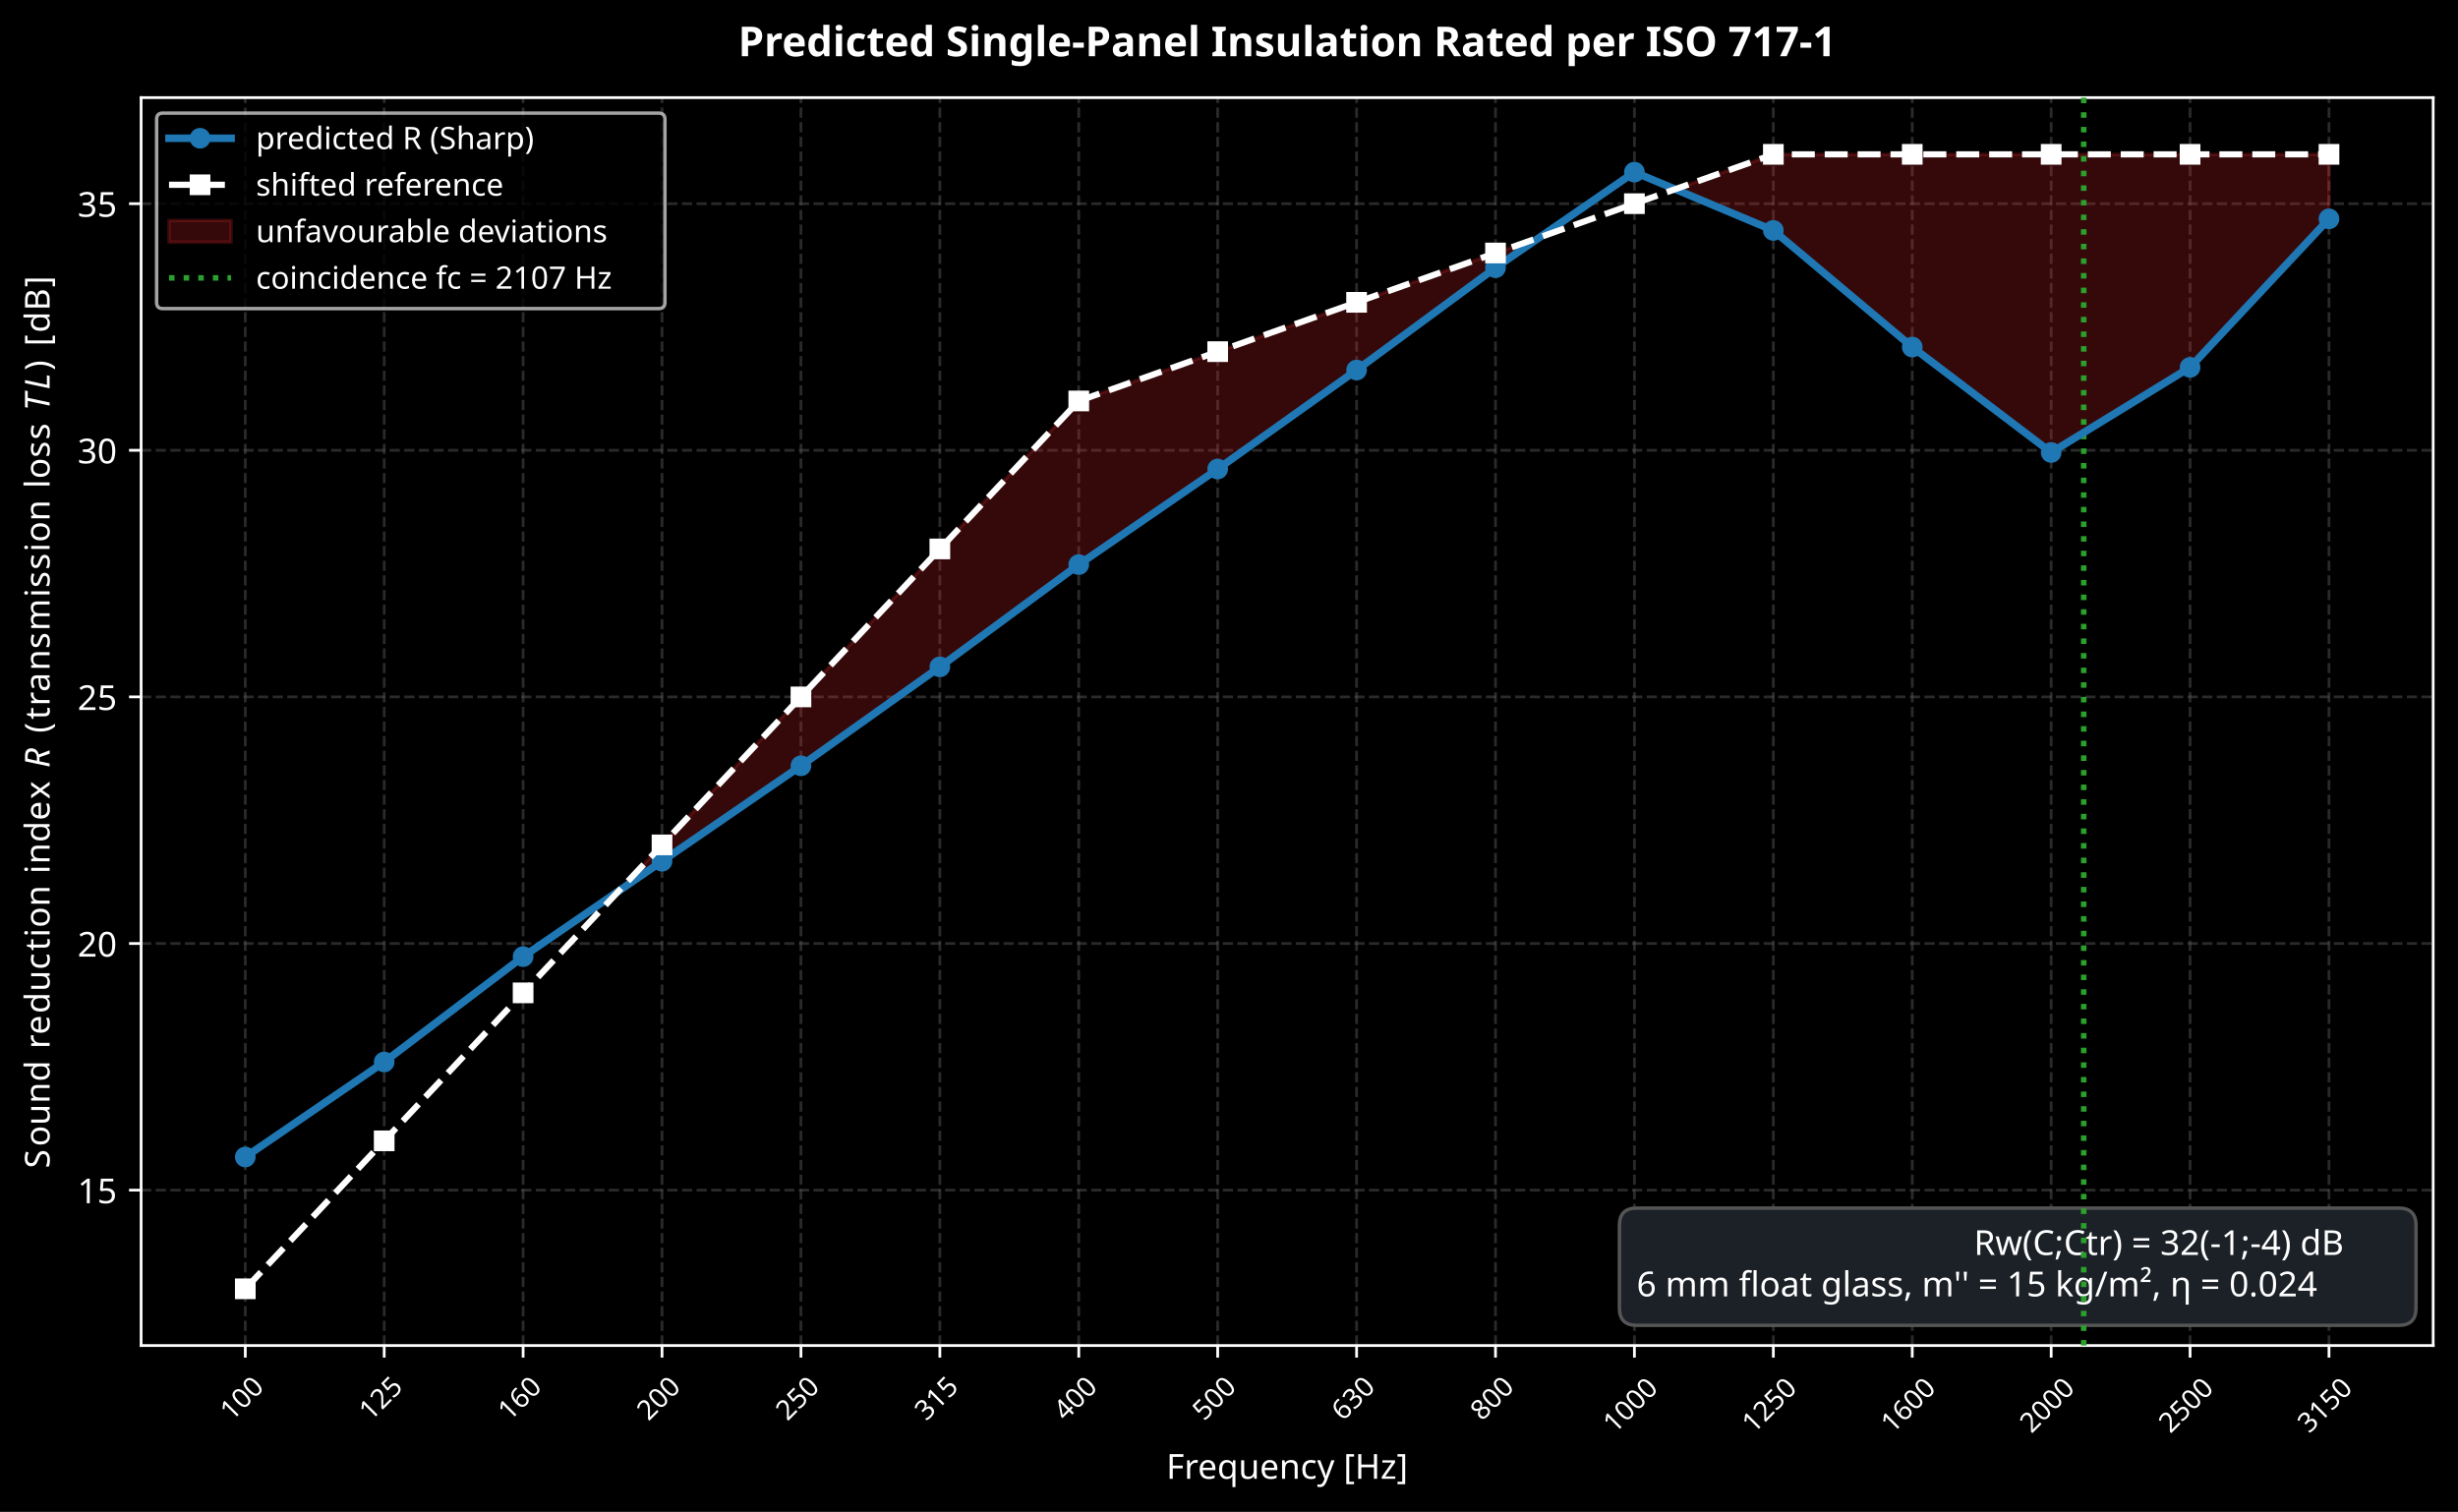
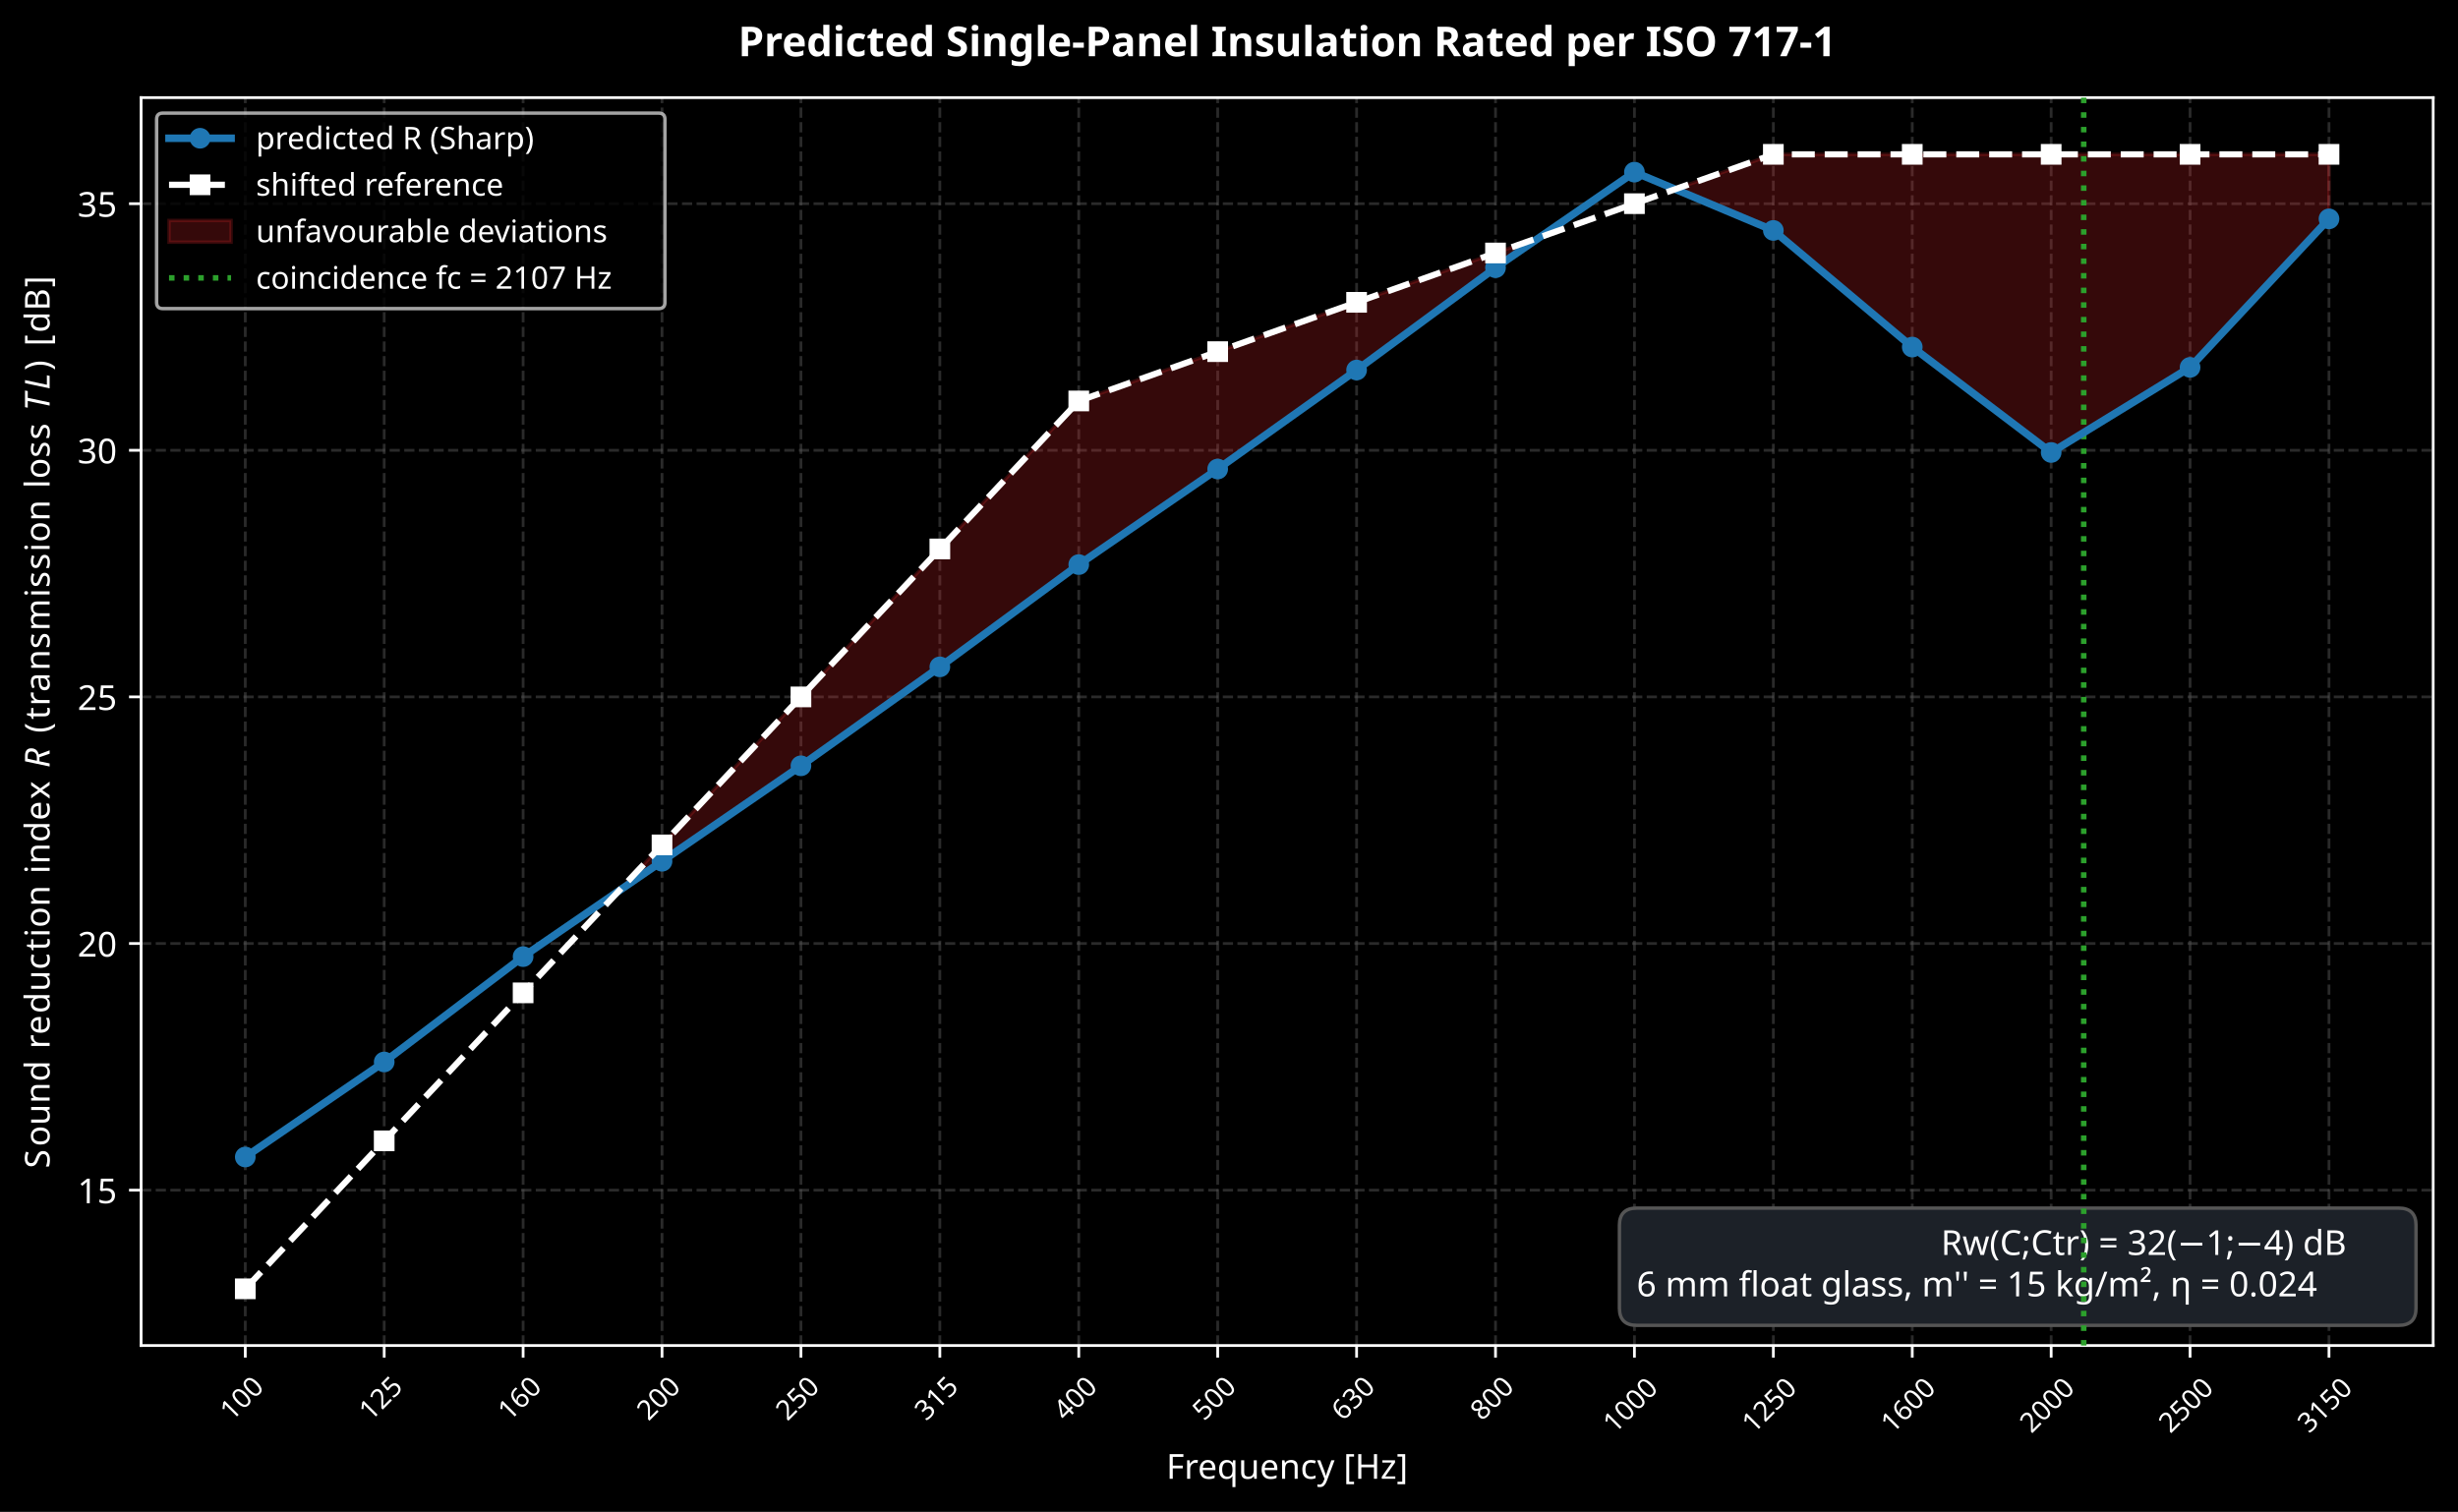
<svg xmlns="http://www.w3.org/2000/svg" xmlns:xlink="http://www.w3.org/1999/xlink" width="712.965pt" height="438.579pt" viewBox="0 0 712.965 438.579" version="1.1">
  <defs>
    <style type="text/css">*{stroke-linejoin: round; stroke-linecap: butt}</style>
  </defs>
  <g id="figure_1">
    <g id="patch_1">
      <path d="M 0 438.579  L 712.965 438.579  L 712.965 0  L 0 0  z " />
    </g>
    <g id="axes_1">
      <g id="patch_2">
        <path d="M 40.927 390.325  L 705.765 390.325  L 705.765 28.318  L 40.927 28.318  z " />
      </g>
      <g id="matplotlib.axis_1">
        <g id="xtick_1">
          <g id="line2d_1">
            <path d="M 71.147 390.325  L 71.147 28.318  " clip-path="url(#p4236f9f71f)" style="fill: none; stroke-dasharray: 2.96,1.28; stroke-dashoffset: 0; stroke: #555555; stroke-opacity: 0.5; stroke-width: 0.8" />
          </g>
          <g id="line2d_2">
            <defs>
              <path id="m8d14ee1197" d="M 0 0  L 0 3.5  " style="stroke: #ffffff; stroke-width: 0.8" />
            </defs>
            <g>
              <use xlink:href="#m8d14ee1197" x="71.147" y="390.325" style="fill: #ffffff; stroke: #ffffff; stroke-width: 0.8" />
            </g>
          </g>
          <g id="text_1">
            <text style="font-size: 8px; font-family: sans-serif; fill: #ffffff" transform="translate(67.21793 412.4202) rotate(-45)">100</text>
          </g>
        </g>
        <g id="xtick_2">
          <g id="line2d_3">
            <path d="M 111.44 390.325  L 111.44 28.318  " clip-path="url(#p4236f9f71f)" style="fill: none; stroke-dasharray: 2.96,1.28; stroke-dashoffset: 0; stroke: #555555; stroke-opacity: 0.5; stroke-width: 0.8" />
          </g>
          <g id="line2d_4">
            <g>
              <use xlink:href="#m8d14ee1197" x="111.44" y="390.325" style="fill: #ffffff; stroke: #ffffff; stroke-width: 0.8" />
            </g>
          </g>
          <g id="text_2">
            <text style="font-size: 8px; font-family: sans-serif; fill: #ffffff" transform="translate(107.5111 412.4202) rotate(-45)">125</text>
          </g>
        </g>
        <g id="xtick_3">
          <g id="line2d_5">
            <path d="M 151.734 390.325  L 151.734 28.318  " clip-path="url(#p4236f9f71f)" style="fill: none; stroke-dasharray: 2.96,1.28; stroke-dashoffset: 0; stroke: #555555; stroke-opacity: 0.5; stroke-width: 0.8" />
          </g>
          <g id="line2d_6">
            <g>
              <use xlink:href="#m8d14ee1197" x="151.734" y="390.325" style="fill: #ffffff; stroke: #ffffff; stroke-width: 0.8" />
            </g>
          </g>
          <g id="text_3">
            <text style="font-size: 8px; font-family: sans-serif; fill: #ffffff" transform="translate(147.8043 412.4202) rotate(-45)">160</text>
          </g>
        </g>
        <g id="xtick_4">
          <g id="line2d_7">
            <path d="M 192.027 390.325  L 192.027 28.318  " clip-path="url(#p4236f9f71f)" style="fill: none; stroke-dasharray: 2.96,1.28; stroke-dashoffset: 0; stroke: #555555; stroke-opacity: 0.5; stroke-width: 0.8" />
          </g>
          <g id="line2d_8">
            <g>
              <use xlink:href="#m8d14ee1197" x="192.027" y="390.325" style="fill: #ffffff; stroke: #ffffff; stroke-width: 0.8" />
            </g>
          </g>
          <g id="text_4">
            <text style="font-size: 8px; font-family: sans-serif; fill: #ffffff" transform="translate(188.0975 412.4202) rotate(-45)">200</text>
          </g>
        </g>
        <g id="xtick_5">
          <g id="line2d_9">
            <path d="M 232.32 390.325  L 232.32 28.318  " clip-path="url(#p4236f9f71f)" style="fill: none; stroke-dasharray: 2.96,1.28; stroke-dashoffset: 0; stroke: #555555; stroke-opacity: 0.5; stroke-width: 0.8" />
          </g>
          <g id="line2d_10">
            <g>
              <use xlink:href="#m8d14ee1197" x="232.32" y="390.325" style="fill: #ffffff; stroke: #ffffff; stroke-width: 0.8" />
            </g>
          </g>
          <g id="text_5">
            <text style="font-size: 8px; font-family: sans-serif; fill: #ffffff" transform="translate(228.3907 412.4202) rotate(-45)">250</text>
          </g>
        </g>
        <g id="xtick_6">
          <g id="line2d_11">
            <path d="M 272.613 390.325  L 272.613 28.318  " clip-path="url(#p4236f9f71f)" style="fill: none; stroke-dasharray: 2.96,1.28; stroke-dashoffset: 0; stroke: #555555; stroke-opacity: 0.5; stroke-width: 0.8" />
          </g>
          <g id="line2d_12">
            <g>
              <use xlink:href="#m8d14ee1197" x="272.613" y="390.325" style="fill: #ffffff; stroke: #ffffff; stroke-width: 0.8" />
            </g>
          </g>
          <g id="text_6">
            <text style="font-size: 8px; font-family: sans-serif; fill: #ffffff" transform="translate(268.6839 412.4202) rotate(-45)">315</text>
          </g>
        </g>
        <g id="xtick_7">
          <g id="line2d_13">
            <path d="M 312.906 390.325  L 312.906 28.318  " clip-path="url(#p4236f9f71f)" style="fill: none; stroke-dasharray: 2.96,1.28; stroke-dashoffset: 0; stroke: #555555; stroke-opacity: 0.5; stroke-width: 0.8" />
          </g>
          <g id="line2d_14">
            <g>
              <use xlink:href="#m8d14ee1197" x="312.906" y="390.325" style="fill: #ffffff; stroke: #ffffff; stroke-width: 0.8" />
            </g>
          </g>
          <g id="text_7">
            <text style="font-size: 8px; font-family: sans-serif; fill: #ffffff" transform="translate(308.9771 412.4202) rotate(-45)">400</text>
          </g>
        </g>
        <g id="xtick_8">
          <g id="line2d_15">
            <path d="M 353.2 390.325  L 353.2 28.318  " clip-path="url(#p4236f9f71f)" style="fill: none; stroke-dasharray: 2.96,1.28; stroke-dashoffset: 0; stroke: #555555; stroke-opacity: 0.5; stroke-width: 0.8" />
          </g>
          <g id="line2d_16">
            <g>
              <use xlink:href="#m8d14ee1197" x="353.2" y="390.325" style="fill: #ffffff; stroke: #ffffff; stroke-width: 0.8" />
            </g>
          </g>
          <g id="text_8">
            <text style="font-size: 8px; font-family: sans-serif; fill: #ffffff" transform="translate(349.2703 412.4202) rotate(-45)">500</text>
          </g>
        </g>
        <g id="xtick_9">
          <g id="line2d_17">
            <path d="M 393.493 390.325  L 393.493 28.318  " clip-path="url(#p4236f9f71f)" style="fill: none; stroke-dasharray: 2.96,1.28; stroke-dashoffset: 0; stroke: #555555; stroke-opacity: 0.5; stroke-width: 0.8" />
          </g>
          <g id="line2d_18">
            <g>
              <use xlink:href="#m8d14ee1197" x="393.493" y="390.325" style="fill: #ffffff; stroke: #ffffff; stroke-width: 0.8" />
            </g>
          </g>
          <g id="text_9">
            <text style="font-size: 8px; font-family: sans-serif; fill: #ffffff" transform="translate(389.5635 412.4202) rotate(-45)">630</text>
          </g>
        </g>
        <g id="xtick_10">
          <g id="line2d_19">
            <path d="M 433.786 390.325  L 433.786 28.318  " clip-path="url(#p4236f9f71f)" style="fill: none; stroke-dasharray: 2.96,1.28; stroke-dashoffset: 0; stroke: #555555; stroke-opacity: 0.5; stroke-width: 0.8" />
          </g>
          <g id="line2d_20">
            <g>
              <use xlink:href="#m8d14ee1197" x="433.786" y="390.325" style="fill: #ffffff; stroke: #ffffff; stroke-width: 0.8" />
            </g>
          </g>
          <g id="text_10">
            <text style="font-size: 8px; font-family: sans-serif; fill: #ffffff" transform="translate(429.8567 412.4202) rotate(-45)">800</text>
          </g>
        </g>
        <g id="xtick_11">
          <g id="line2d_21">
            <path d="M 474.079 390.325  L 474.079 28.318  " clip-path="url(#p4236f9f71f)" style="fill: none; stroke-dasharray: 2.96,1.28; stroke-dashoffset: 0; stroke: #555555; stroke-opacity: 0.5; stroke-width: 0.8" />
          </g>
          <g id="line2d_22">
            <g>
              <use xlink:href="#m8d14ee1197" x="474.079" y="390.325" style="fill: #ffffff; stroke: #ffffff; stroke-width: 0.8" />
            </g>
          </g>
          <g id="text_11">
            <text style="font-size: 8px; font-family: sans-serif; fill: #ffffff" transform="translate(468.3503 416.0194) rotate(-45)">1000</text>
          </g>
        </g>
        <g id="xtick_12">
          <g id="line2d_23">
            <path d="M 514.372 390.325  L 514.372 28.318  " clip-path="url(#p4236f9f71f)" style="fill: none; stroke-dasharray: 2.96,1.28; stroke-dashoffset: 0; stroke: #555555; stroke-opacity: 0.5; stroke-width: 0.8" />
          </g>
          <g id="line2d_24">
            <g>
              <use xlink:href="#m8d14ee1197" x="514.372" y="390.325" style="fill: #ffffff; stroke: #ffffff; stroke-width: 0.8" />
            </g>
          </g>
          <g id="text_12">
            <text style="font-size: 8px; font-family: sans-serif; fill: #ffffff" transform="translate(508.6435 416.0194) rotate(-45)">1250</text>
          </g>
        </g>
        <g id="xtick_13">
          <g id="line2d_25">
            <path d="M 554.666 390.325  L 554.666 28.318  " clip-path="url(#p4236f9f71f)" style="fill: none; stroke-dasharray: 2.96,1.28; stroke-dashoffset: 0; stroke: #555555; stroke-opacity: 0.5; stroke-width: 0.8" />
          </g>
          <g id="line2d_26">
            <g>
              <use xlink:href="#m8d14ee1197" x="554.666" y="390.325" style="fill: #ffffff; stroke: #ffffff; stroke-width: 0.8" />
            </g>
          </g>
          <g id="text_13">
            <text style="font-size: 8px; font-family: sans-serif; fill: #ffffff" transform="translate(548.9366 416.0194) rotate(-45)">1600</text>
          </g>
        </g>
        <g id="xtick_14">
          <g id="line2d_27">
            <path d="M 594.959 390.325  L 594.959 28.318  " clip-path="url(#p4236f9f71f)" style="fill: none; stroke-dasharray: 2.96,1.28; stroke-dashoffset: 0; stroke: #555555; stroke-opacity: 0.5; stroke-width: 0.8" />
          </g>
          <g id="line2d_28">
            <g>
              <use xlink:href="#m8d14ee1197" x="594.959" y="390.325" style="fill: #ffffff; stroke: #ffffff; stroke-width: 0.8" />
            </g>
          </g>
          <g id="text_14">
            <text style="font-size: 8px; font-family: sans-serif; fill: #ffffff" transform="translate(589.2298 416.0194) rotate(-45)">2000</text>
          </g>
        </g>
        <g id="xtick_15">
          <g id="line2d_29">
            <path d="M 635.252 390.325  L 635.252 28.318  " clip-path="url(#p4236f9f71f)" style="fill: none; stroke-dasharray: 2.96,1.28; stroke-dashoffset: 0; stroke: #555555; stroke-opacity: 0.5; stroke-width: 0.8" />
          </g>
          <g id="line2d_30">
            <g>
              <use xlink:href="#m8d14ee1197" x="635.252" y="390.325" style="fill: #ffffff; stroke: #ffffff; stroke-width: 0.8" />
            </g>
          </g>
          <g id="text_15">
            <text style="font-size: 8px; font-family: sans-serif; fill: #ffffff" transform="translate(629.523 416.0194) rotate(-45)">2500</text>
          </g>
        </g>
        <g id="xtick_16">
          <g id="line2d_31">
            <path d="M 675.545 390.325  L 675.545 28.318  " clip-path="url(#p4236f9f71f)" style="fill: none; stroke-dasharray: 2.96,1.28; stroke-dashoffset: 0; stroke: #555555; stroke-opacity: 0.5; stroke-width: 0.8" />
          </g>
          <g id="line2d_32">
            <g>
              <use xlink:href="#m8d14ee1197" x="675.545" y="390.325" style="fill: #ffffff; stroke: #ffffff; stroke-width: 0.8" />
            </g>
          </g>
          <g id="text_16">
            <text style="font-size: 8px; font-family: sans-serif; fill: #ffffff" transform="translate(669.8162 416.0194) rotate(-45)">3150</text>
          </g>
        </g>
        <g id="text_17">
          <text style="font-size: 10px; font-family: sans-serif; text-anchor: middle; fill: #ffffff" x="373.346" y="428.977" transform="rotate(-0 373.3462 428.9768)">Frequency [Hz]</text>
        </g>
      </g>
      <g id="matplotlib.axis_2">
        <g id="ytick_1">
          <g id="line2d_33">
            <path d="M 40.927 345.253  L 705.765 345.253  " clip-path="url(#p4236f9f71f)" style="fill: none; stroke-dasharray: 2.96,1.28; stroke-dashoffset: 0; stroke: #555555; stroke-opacity: 0.5; stroke-width: 0.8" />
          </g>
          <g id="line2d_34">
            <defs>
              <path id="m5e07181663" d="M 0 0  L -3.5 0  " style="stroke: #ffffff; stroke-width: 0.8" />
            </defs>
            <g>
              <use xlink:href="#m5e07181663" x="40.927" y="345.253" style="fill: #ffffff; stroke: #ffffff; stroke-width: 0.8" />
            </g>
          </g>
          <g id="text_18">
            <text style="font-size: 10px; font-family: sans-serif; text-anchor: end; fill: #ffffff" x="33.927" y="349.052" transform="rotate(-0 33.92734 349.0517)">15</text>
          </g>
        </g>
        <g id="ytick_2">
          <g id="line2d_35">
            <path d="M 40.927 273.71  L 705.765 273.71  " clip-path="url(#p4236f9f71f)" style="fill: none; stroke-dasharray: 2.96,1.28; stroke-dashoffset: 0; stroke: #555555; stroke-opacity: 0.5; stroke-width: 0.8" />
          </g>
          <g id="line2d_36">
            <g>
              <use xlink:href="#m5e07181663" x="40.927" y="273.71" style="fill: #ffffff; stroke: #ffffff; stroke-width: 0.8" />
            </g>
          </g>
          <g id="text_19">
            <text style="font-size: 10px; font-family: sans-serif; text-anchor: end; fill: #ffffff" x="33.927" y="277.509" transform="rotate(-0 33.92734 277.5089)">20</text>
          </g>
        </g>
        <g id="ytick_3">
          <g id="line2d_37">
            <path d="M 40.927 202.167  L 705.765 202.167  " clip-path="url(#p4236f9f71f)" style="fill: none; stroke-dasharray: 2.96,1.28; stroke-dashoffset: 0; stroke: #555555; stroke-opacity: 0.5; stroke-width: 0.8" />
          </g>
          <g id="line2d_38">
            <g>
              <use xlink:href="#m5e07181663" x="40.927" y="202.167" style="fill: #ffffff; stroke: #ffffff; stroke-width: 0.8" />
            </g>
          </g>
          <g id="text_20">
            <text style="font-size: 10px; font-family: sans-serif; text-anchor: end; fill: #ffffff" x="33.927" y="205.966" transform="rotate(-0 33.92734 205.966)">25</text>
          </g>
        </g>
        <g id="ytick_4">
          <g id="line2d_39">
            <path d="M 40.927 130.624  L 705.765 130.624  " clip-path="url(#p4236f9f71f)" style="fill: none; stroke-dasharray: 2.96,1.28; stroke-dashoffset: 0; stroke: #555555; stroke-opacity: 0.5; stroke-width: 0.8" />
          </g>
          <g id="line2d_40">
            <g>
              <use xlink:href="#m5e07181663" x="40.927" y="130.624" style="fill: #ffffff; stroke: #ffffff; stroke-width: 0.8" />
            </g>
          </g>
          <g id="text_21">
            <text style="font-size: 10px; font-family: sans-serif; text-anchor: end; fill: #ffffff" x="33.927" y="134.423" transform="rotate(-0 33.92734 134.4232)">30</text>
          </g>
        </g>
        <g id="ytick_5">
          <g id="line2d_41">
            <path d="M 40.927 59.082  L 705.765 59.082  " clip-path="url(#p4236f9f71f)" style="fill: none; stroke-dasharray: 2.96,1.28; stroke-dashoffset: 0; stroke: #555555; stroke-opacity: 0.5; stroke-width: 0.8" />
          </g>
          <g id="line2d_42">
            <g>
              <use xlink:href="#m5e07181663" x="40.927" y="59.082" style="fill: #ffffff; stroke: #ffffff; stroke-width: 0.8" />
            </g>
          </g>
          <g id="text_22">
            <text style="font-size: 10px; font-family: sans-serif; text-anchor: end; fill: #ffffff" x="33.927" y="62.88" transform="rotate(-0 33.92734 62.88037)">35</text>
          </g>
        </g>
        <g id="text_23">
          <g style="fill: #ffffff" transform="translate(14.8 338.9215) rotate(-90)">
            <text>
              <tspan x="0" y="-0.406" style="font-size: 10px; font-family: sans-serif; fill: #ffffff">S</tspan>
              <tspan x="6.348" y="-0.406" style="font-size: 10px; font-family: sans-serif; fill: #ffffff">o</tspan>
              <tspan x="12.466" y="-0.406" style="font-size: 10px; font-family: sans-serif; fill: #ffffff">u</tspan>
              <tspan x="18.804" y="-0.406" style="font-size: 10px; font-family: sans-serif; fill: #ffffff">n</tspan>
              <tspan x="25.142" y="-0.406" style="font-size: 10px; font-family: sans-serif; fill: #ffffff">d</tspan>
              <tspan x="31.489" y="-0.406" style="font-size: 10px; font-family: sans-serif; fill: #ffffff"> </tspan>
              <tspan x="34.668" y="-0.406" style="font-size: 10px; font-family: sans-serif; fill: #ffffff">r</tspan>
              <tspan x="38.779" y="-0.406" style="font-size: 10px; font-family: sans-serif; fill: #ffffff">e</tspan>
              <tspan x="44.932" y="-0.406" style="font-size: 10px; font-family: sans-serif; fill: #ffffff">d</tspan>
              <tspan x="51.279" y="-0.406" style="font-size: 10px; font-family: sans-serif; fill: #ffffff">u</tspan>
              <tspan x="57.617" y="-0.406" style="font-size: 10px; font-family: sans-serif; fill: #ffffff">c</tspan>
              <tspan x="63.115" y="-0.406" style="font-size: 10px; font-family: sans-serif; fill: #ffffff">t</tspan>
              <tspan x="67.036" y="-0.406" style="font-size: 10px; font-family: sans-serif; fill: #ffffff">i</tspan>
              <tspan x="69.814" y="-0.406" style="font-size: 10px; font-family: sans-serif; fill: #ffffff">o</tspan>
              <tspan x="75.933" y="-0.406" style="font-size: 10px; font-family: sans-serif; fill: #ffffff">n</tspan>
              <tspan x="82.271" y="-0.406" style="font-size: 10px; font-family: sans-serif; fill: #ffffff"> </tspan>
              <tspan x="85.449" y="-0.406" style="font-size: 10px; font-family: sans-serif; fill: #ffffff">i</tspan>
              <tspan x="88.228" y="-0.406" style="font-size: 10px; font-family: sans-serif; fill: #ffffff">n</tspan>
              <tspan x="94.565" y="-0.406" style="font-size: 10px; font-family: sans-serif; fill: #ffffff">d</tspan>
              <tspan x="100.913" y="-0.406" style="font-size: 10px; font-family: sans-serif; fill: #ffffff">e</tspan>
              <tspan x="107.065" y="-0.406" style="font-size: 10px; font-family: sans-serif; fill: #ffffff">x</tspan>
              <tspan x="112.983" y="-0.406" style="font-size: 10px; font-family: sans-serif; fill: #ffffff"> </tspan>
              <tspan x="123.11" y="-0.406" style="font-size: 10px; font-family: sans-serif; fill: #ffffff"> </tspan>
              <tspan x="126.289" y="-0.406" style="font-size: 10px; font-family: sans-serif; fill: #ffffff">(</tspan>
              <tspan x="130.19" y="-0.406" style="font-size: 10px; font-family: sans-serif; fill: #ffffff">t</tspan>
              <tspan x="134.111" y="-0.406" style="font-size: 10px; font-family: sans-serif; fill: #ffffff">r</tspan>
              <tspan x="138.223" y="-0.406" style="font-size: 10px; font-family: sans-serif; fill: #ffffff">a</tspan>
              <tspan x="144.351" y="-0.406" style="font-size: 10px; font-family: sans-serif; fill: #ffffff">n</tspan>
              <tspan x="150.688" y="-0.406" style="font-size: 10px; font-family: sans-serif; fill: #ffffff">s</tspan>
              <tspan x="155.898" y="-0.406" style="font-size: 10px; font-family: sans-serif; fill: #ffffff">m</tspan>
              <tspan x="165.64" y="-0.406" style="font-size: 10px; font-family: sans-serif; fill: #ffffff">i</tspan>
              <tspan x="168.418" y="-0.406" style="font-size: 10px; font-family: sans-serif; fill: #ffffff">s</tspan>
              <tspan x="173.628" y="-0.406" style="font-size: 10px; font-family: sans-serif; fill: #ffffff">s</tspan>
              <tspan x="178.838" y="-0.406" style="font-size: 10px; font-family: sans-serif; fill: #ffffff">i</tspan>
              <tspan x="181.616" y="-0.406" style="font-size: 10px; font-family: sans-serif; fill: #ffffff">o</tspan>
              <tspan x="187.734" y="-0.406" style="font-size: 10px; font-family: sans-serif; fill: #ffffff">n</tspan>
              <tspan x="194.072" y="-0.406" style="font-size: 10px; font-family: sans-serif; fill: #ffffff"> </tspan>
              <tspan x="197.251" y="-0.406" style="font-size: 10px; font-family: sans-serif; fill: #ffffff">l</tspan>
              <tspan x="200.029" y="-0.406" style="font-size: 10px; font-family: sans-serif; fill: #ffffff">o</tspan>
              <tspan x="206.147" y="-0.406" style="font-size: 10px; font-family: sans-serif; fill: #ffffff">s</tspan>
              <tspan x="211.357" y="-0.406" style="font-size: 10px; font-family: sans-serif; fill: #ffffff">s</tspan>
              <tspan x="216.567" y="-0.406" style="font-size: 10px; font-family: sans-serif; fill: #ffffff"> </tspan>
              <tspan x="231.426" y="-0.406" style="font-size: 10px; font-family: sans-serif; fill: #ffffff">)</tspan>
              <tspan x="235.327" y="-0.406" style="font-size: 10px; font-family: sans-serif; fill: #ffffff"> </tspan>
              <tspan x="238.506" y="-0.406" style="font-size: 10px; font-family: sans-serif; fill: #ffffff">[</tspan>
              <tspan x="242.407" y="-0.406" style="font-size: 10px; font-family: sans-serif; fill: #ffffff">d</tspan>
              <tspan x="248.755" y="-0.406" style="font-size: 10px; font-family: sans-serif; fill: #ffffff">B</tspan>
              <tspan x="255.615" y="-0.406" style="font-size: 10px; font-family: sans-serif; fill: #ffffff">]</tspan>
              <tspan x="116.162" y="-0.406" style="font-style: oblique; font-size: 10px; font-family: sans-serif; fill: #ffffff">R</tspan>
              <tspan x="219.746" y="-0.406" style="font-style: oblique; font-size: 10px; font-family: sans-serif; fill: #ffffff">T</tspan>
              <tspan x="225.854" y="-0.406" style="font-style: oblique; font-size: 10px; font-family: sans-serif; fill: #ffffff">L</tspan>
            </text>
          </g>
        </g>
      </g>
      <g id="FillBetweenPolyCollection_1">
        <path d="M 179.939 257.971  L 192.027 249.385  L 232.32 222.199  L 272.613 193.582  L 312.906 163.534  L 353.2 136.348  L 393.493 107.731  L 433.786 77.683  L 447.217 68.621  L 433.786 73.39  L 393.493 87.699  L 353.2 102.007  L 312.906 116.316  L 272.613 159.241  L 232.32 202.167  L 192.027 245.093  z " clip-path="url(#p4236f9f71f)" style="fill: #d62728; fill-opacity: 0.25; stroke: #d62728; stroke-opacity: 0.25" />
        <path d="M 485.591 54.993  L 514.372 66.236  L 554.666 100.576  L 594.959 130.624  L 635.252 106.3  L 675.545 63.374  L 675.545 63.374  L 675.545 44.773  L 635.252 44.773  L 594.959 44.773  L 554.666 44.773  L 514.372 44.773  z " clip-path="url(#p4236f9f71f)" style="fill: #d62728; fill-opacity: 0.25; stroke: #d62728; stroke-opacity: 0.25" />
      </g>
      <g id="patch_3">
        <path d="M 40.927 390.325  L 40.927 28.318  " style="fill: none; stroke: #ffffff; stroke-width: 0.8; stroke-linejoin: miter; stroke-linecap: square" />
      </g>
      <g id="patch_4">
        <path d="M 705.765 390.325  L 705.765 28.318  " style="fill: none; stroke: #ffffff; stroke-width: 0.8; stroke-linejoin: miter; stroke-linecap: square" />
      </g>
      <g id="patch_5">
        <path d="M 40.927 390.325  L 705.765 390.325  " style="fill: none; stroke: #ffffff; stroke-width: 0.8; stroke-linejoin: miter; stroke-linecap: square" />
      </g>
      <g id="patch_6">
        <path d="M 40.927 28.318  L 705.765 28.318  " style="fill: none; stroke: #ffffff; stroke-width: 0.8; stroke-linejoin: miter; stroke-linecap: square" />
      </g>
      <g id="text_24">
        <g id="patch_7">
          <path d="M 474.727 384.465  L 695.792 384.465  Q 700.792 384.465 700.792 379.465  L 700.792 355.459  Q 700.792 350.459 695.792 350.459  L 474.727 350.459  Q 469.727 350.459 469.727 355.459  L 469.727 379.465  Q 469.727 384.465 474.727 384.465  z " style="fill: #1c2128; stroke: #555555; stroke-linejoin: miter" />
        </g>
-         <text style="font-size: 10px; font-family: sans-serif; fill: #ffffff" transform="translate(572.5362 364.0586)">Rw(C;Ctr) = 32(-1;-4) dB</text>
+         <text style="font-size: 10px; font-family: sans-serif; fill: #ffffff" transform="translate(562.9924 364.0586)">Rw(C;Ctr) = 32(−1;−4) dB</text>
        <text style="font-size: 10px; font-family: sans-serif; fill: #ffffff" transform="translate(474.7268 376.0613)">6 mm float glass, m'' = 15 kg/m², η = 0.024</text>
      </g>
      <g id="text_25">
        <text style="font-weight: 700; font-size: 12px; font-family: sans-serif; text-anchor: middle; fill: #ffffff" x="373.346" y="16.318" transform="rotate(-0 373.3462 16.31812)">Predicted Single-Panel Insulation Rated per ISO 717-1</text>
      </g>
      <g id="line2d_43">
        <path d="M 604.401 390.325  L 604.401 28.318  " clip-path="url(#p4236f9f71f)" style="fill: none; stroke-dasharray: 1.6,2.64; stroke-dashoffset: 0; stroke: #2ca02c; stroke-width: 1.6" />
      </g>
      <g id="line2d_44">
        <path d="M 71.147 335.631  L 111.44 308.069  L 151.734 277.507  L 192.027 249.841  L 232.32 222.151  L 272.613 193.456  L 312.906 163.785  L 353.2 136.063  L 393.493 107.346  L 433.786 77.661  L 474.079 49.931  L 514.372 66.846  L 554.666 100.677  L 594.959 131.257  L 635.252 106.572  L 675.545 63.488  " clip-path="url(#p4236f9f71f)" style="fill: none; stroke: #1f77b4; stroke-width: 2.2; stroke-linecap: square" />
        <defs>
          <path id="mabc070e0cf" d="M 0 2.5  C 0.663 2.5 1.299 2.237 1.768 1.768  C 2.237 1.299 2.5 0.663 2.5 0  C 2.5 -0.663 2.237 -1.299 1.768 -1.768  C 1.299 -2.237 0.663 -2.5 0 -2.5  C -0.663 -2.5 -1.299 -2.237 -1.768 -1.768  C -2.237 -1.299 -2.5 -0.663 -2.5 0  C -2.5 0.663 -2.237 1.299 -1.768 1.768  C -1.299 2.237 -0.663 2.5 0 2.5  z " style="stroke: #1f77b4" />
        </defs>
        <g clip-path="url(#p4236f9f71f)">
          <use xlink:href="#mabc070e0cf" x="71.147" y="335.631" style="fill: #1f77b4; stroke: #1f77b4" />
          <use xlink:href="#mabc070e0cf" x="111.44" y="308.069" style="fill: #1f77b4; stroke: #1f77b4" />
          <use xlink:href="#mabc070e0cf" x="151.734" y="277.507" style="fill: #1f77b4; stroke: #1f77b4" />
          <use xlink:href="#mabc070e0cf" x="192.027" y="249.841" style="fill: #1f77b4; stroke: #1f77b4" />
          <use xlink:href="#mabc070e0cf" x="232.32" y="222.151" style="fill: #1f77b4; stroke: #1f77b4" />
          <use xlink:href="#mabc070e0cf" x="272.613" y="193.456" style="fill: #1f77b4; stroke: #1f77b4" />
          <use xlink:href="#mabc070e0cf" x="312.906" y="163.785" style="fill: #1f77b4; stroke: #1f77b4" />
          <use xlink:href="#mabc070e0cf" x="353.2" y="136.063" style="fill: #1f77b4; stroke: #1f77b4" />
          <use xlink:href="#mabc070e0cf" x="393.493" y="107.346" style="fill: #1f77b4; stroke: #1f77b4" />
          <use xlink:href="#mabc070e0cf" x="433.786" y="77.661" style="fill: #1f77b4; stroke: #1f77b4" />
          <use xlink:href="#mabc070e0cf" x="474.079" y="49.931" style="fill: #1f77b4; stroke: #1f77b4" />
          <use xlink:href="#mabc070e0cf" x="514.372" y="66.846" style="fill: #1f77b4; stroke: #1f77b4" />
          <use xlink:href="#mabc070e0cf" x="554.666" y="100.677" style="fill: #1f77b4; stroke: #1f77b4" />
          <use xlink:href="#mabc070e0cf" x="594.959" y="131.257" style="fill: #1f77b4; stroke: #1f77b4" />
          <use xlink:href="#mabc070e0cf" x="635.252" y="106.572" style="fill: #1f77b4; stroke: #1f77b4" />
          <use xlink:href="#mabc070e0cf" x="675.545" y="63.488" style="fill: #1f77b4; stroke: #1f77b4" />
        </g>
      </g>
      <g id="line2d_45">
        <path d="M 71.147 373.87  L 111.44 330.944  L 151.734 288.019  L 192.027 245.093  L 232.32 202.167  L 272.613 159.241  L 312.906 116.316  L 353.2 102.007  L 393.493 87.699  L 433.786 73.39  L 474.079 59.082  L 514.372 44.773  L 554.666 44.773  L 594.959 44.773  L 635.252 44.773  L 675.545 44.773  " clip-path="url(#p4236f9f71f)" style="fill: none; stroke-dasharray: 6.66,2.88; stroke-dashoffset: 0; stroke: #ffffff; stroke-width: 1.8" />
        <defs>
          <path id="m0e8f10f845" d="M -2.5 2.5  L 2.5 2.5  L 2.5 -2.5  L -2.5 -2.5  z " style="stroke: #ffffff; stroke-linejoin: miter" />
        </defs>
        <g clip-path="url(#p4236f9f71f)">
          <use xlink:href="#m0e8f10f845" x="71.147" y="373.87" style="fill: #ffffff; stroke: #ffffff; stroke-linejoin: miter" />
          <use xlink:href="#m0e8f10f845" x="111.44" y="330.944" style="fill: #ffffff; stroke: #ffffff; stroke-linejoin: miter" />
          <use xlink:href="#m0e8f10f845" x="151.734" y="288.019" style="fill: #ffffff; stroke: #ffffff; stroke-linejoin: miter" />
          <use xlink:href="#m0e8f10f845" x="192.027" y="245.093" style="fill: #ffffff; stroke: #ffffff; stroke-linejoin: miter" />
          <use xlink:href="#m0e8f10f845" x="232.32" y="202.167" style="fill: #ffffff; stroke: #ffffff; stroke-linejoin: miter" />
          <use xlink:href="#m0e8f10f845" x="272.613" y="159.241" style="fill: #ffffff; stroke: #ffffff; stroke-linejoin: miter" />
          <use xlink:href="#m0e8f10f845" x="312.906" y="116.316" style="fill: #ffffff; stroke: #ffffff; stroke-linejoin: miter" />
          <use xlink:href="#m0e8f10f845" x="353.2" y="102.007" style="fill: #ffffff; stroke: #ffffff; stroke-linejoin: miter" />
          <use xlink:href="#m0e8f10f845" x="393.493" y="87.699" style="fill: #ffffff; stroke: #ffffff; stroke-linejoin: miter" />
          <use xlink:href="#m0e8f10f845" x="433.786" y="73.39" style="fill: #ffffff; stroke: #ffffff; stroke-linejoin: miter" />
          <use xlink:href="#m0e8f10f845" x="474.079" y="59.082" style="fill: #ffffff; stroke: #ffffff; stroke-linejoin: miter" />
          <use xlink:href="#m0e8f10f845" x="514.372" y="44.773" style="fill: #ffffff; stroke: #ffffff; stroke-linejoin: miter" />
          <use xlink:href="#m0e8f10f845" x="554.666" y="44.773" style="fill: #ffffff; stroke: #ffffff; stroke-linejoin: miter" />
          <use xlink:href="#m0e8f10f845" x="594.959" y="44.773" style="fill: #ffffff; stroke: #ffffff; stroke-linejoin: miter" />
          <use xlink:href="#m0e8f10f845" x="635.252" y="44.773" style="fill: #ffffff; stroke: #ffffff; stroke-linejoin: miter" />
          <use xlink:href="#m0e8f10f845" x="675.545" y="44.773" style="fill: #ffffff; stroke: #ffffff; stroke-linejoin: miter" />
        </g>
      </g>
      <g id="legend_1">
        <g id="patch_8">
          <path d="M 47.227 89.521  L 191.074 89.521  Q 192.874 89.521 192.874 87.721  L 192.874 34.618  Q 192.874 32.818 191.074 32.818  L 47.227 32.818  Q 45.427 32.818 45.427 34.618  L 45.427 87.721  Q 45.427 89.521 47.227 89.521  z " style="opacity: 0.8; stroke: #cccccc; stroke-linejoin: miter" />
        </g>
        <g id="line2d_46">
          <path d="M 49.027 40.107  L 58.027 40.107  L 67.027 40.107  " style="fill: none; stroke: #1f77b4; stroke-width: 2.2; stroke-linecap: square" />
          <g>
            <use xlink:href="#mabc070e0cf" x="58.027" y="40.107" style="fill: #1f77b4; stroke: #1f77b4" />
          </g>
        </g>
        <g id="text_26">
          <text style="font-size: 9px; font-family: sans-serif; text-anchor: start; fill: #ffffff" x="74.227" y="43.257" transform="rotate(-0 74.22734 43.25672)">predicted R (Sharp)</text>
        </g>
        <g id="line2d_47">
          <path d="M 49.027 53.607  L 58.027 53.607  L 67.027 53.607  " style="fill: none; stroke-dasharray: 6.66,2.88; stroke-dashoffset: 0; stroke: #ffffff; stroke-width: 1.8" />
          <g>
            <use xlink:href="#m0e8f10f845" x="58.027" y="53.607" style="fill: #ffffff; stroke: #ffffff; stroke-linejoin: miter" />
          </g>
        </g>
        <g id="text_27">
          <text style="font-size: 9px; font-family: sans-serif; text-anchor: start; fill: #ffffff" x="74.227" y="56.757" transform="rotate(-0 74.22734 56.75742)">shifted reference</text>
        </g>
        <g id="patch_9">
          <path d="M 49.027 70.258  L 67.027 70.258  L 67.027 63.958  L 49.027 63.958  z " style="fill: #d62728; fill-opacity: 0.25; stroke: #d62728; stroke-opacity: 0.25; stroke-linejoin: miter" />
        </g>
        <g id="text_28">
          <text style="font-size: 9px; font-family: sans-serif; text-anchor: start; fill: #ffffff" x="74.227" y="70.258" transform="rotate(-0 74.22734 70.25813)">unfavourable deviations</text>
        </g>
        <g id="line2d_48">
          <path d="M 49.027 80.609  L 58.027 80.609  L 67.027 80.609  " style="fill: none; stroke-dasharray: 1.6,2.64; stroke-dashoffset: 0; stroke: #2ca02c; stroke-width: 1.6" />
        </g>
        <g id="text_29">
          <text style="font-size: 9px; font-family: sans-serif; text-anchor: start; fill: #ffffff" x="74.227" y="83.759" transform="rotate(-0 74.22734 83.75883)">coincidence fc = 2107 Hz</text>
        </g>
      </g>
    </g>
  </g>
  <defs>
    <clipPath id="p4236f9f71f">
      <rect x="40.927" y="28.318" width="664.838" height="362.007" />
    </clipPath>
  </defs>
</svg>
